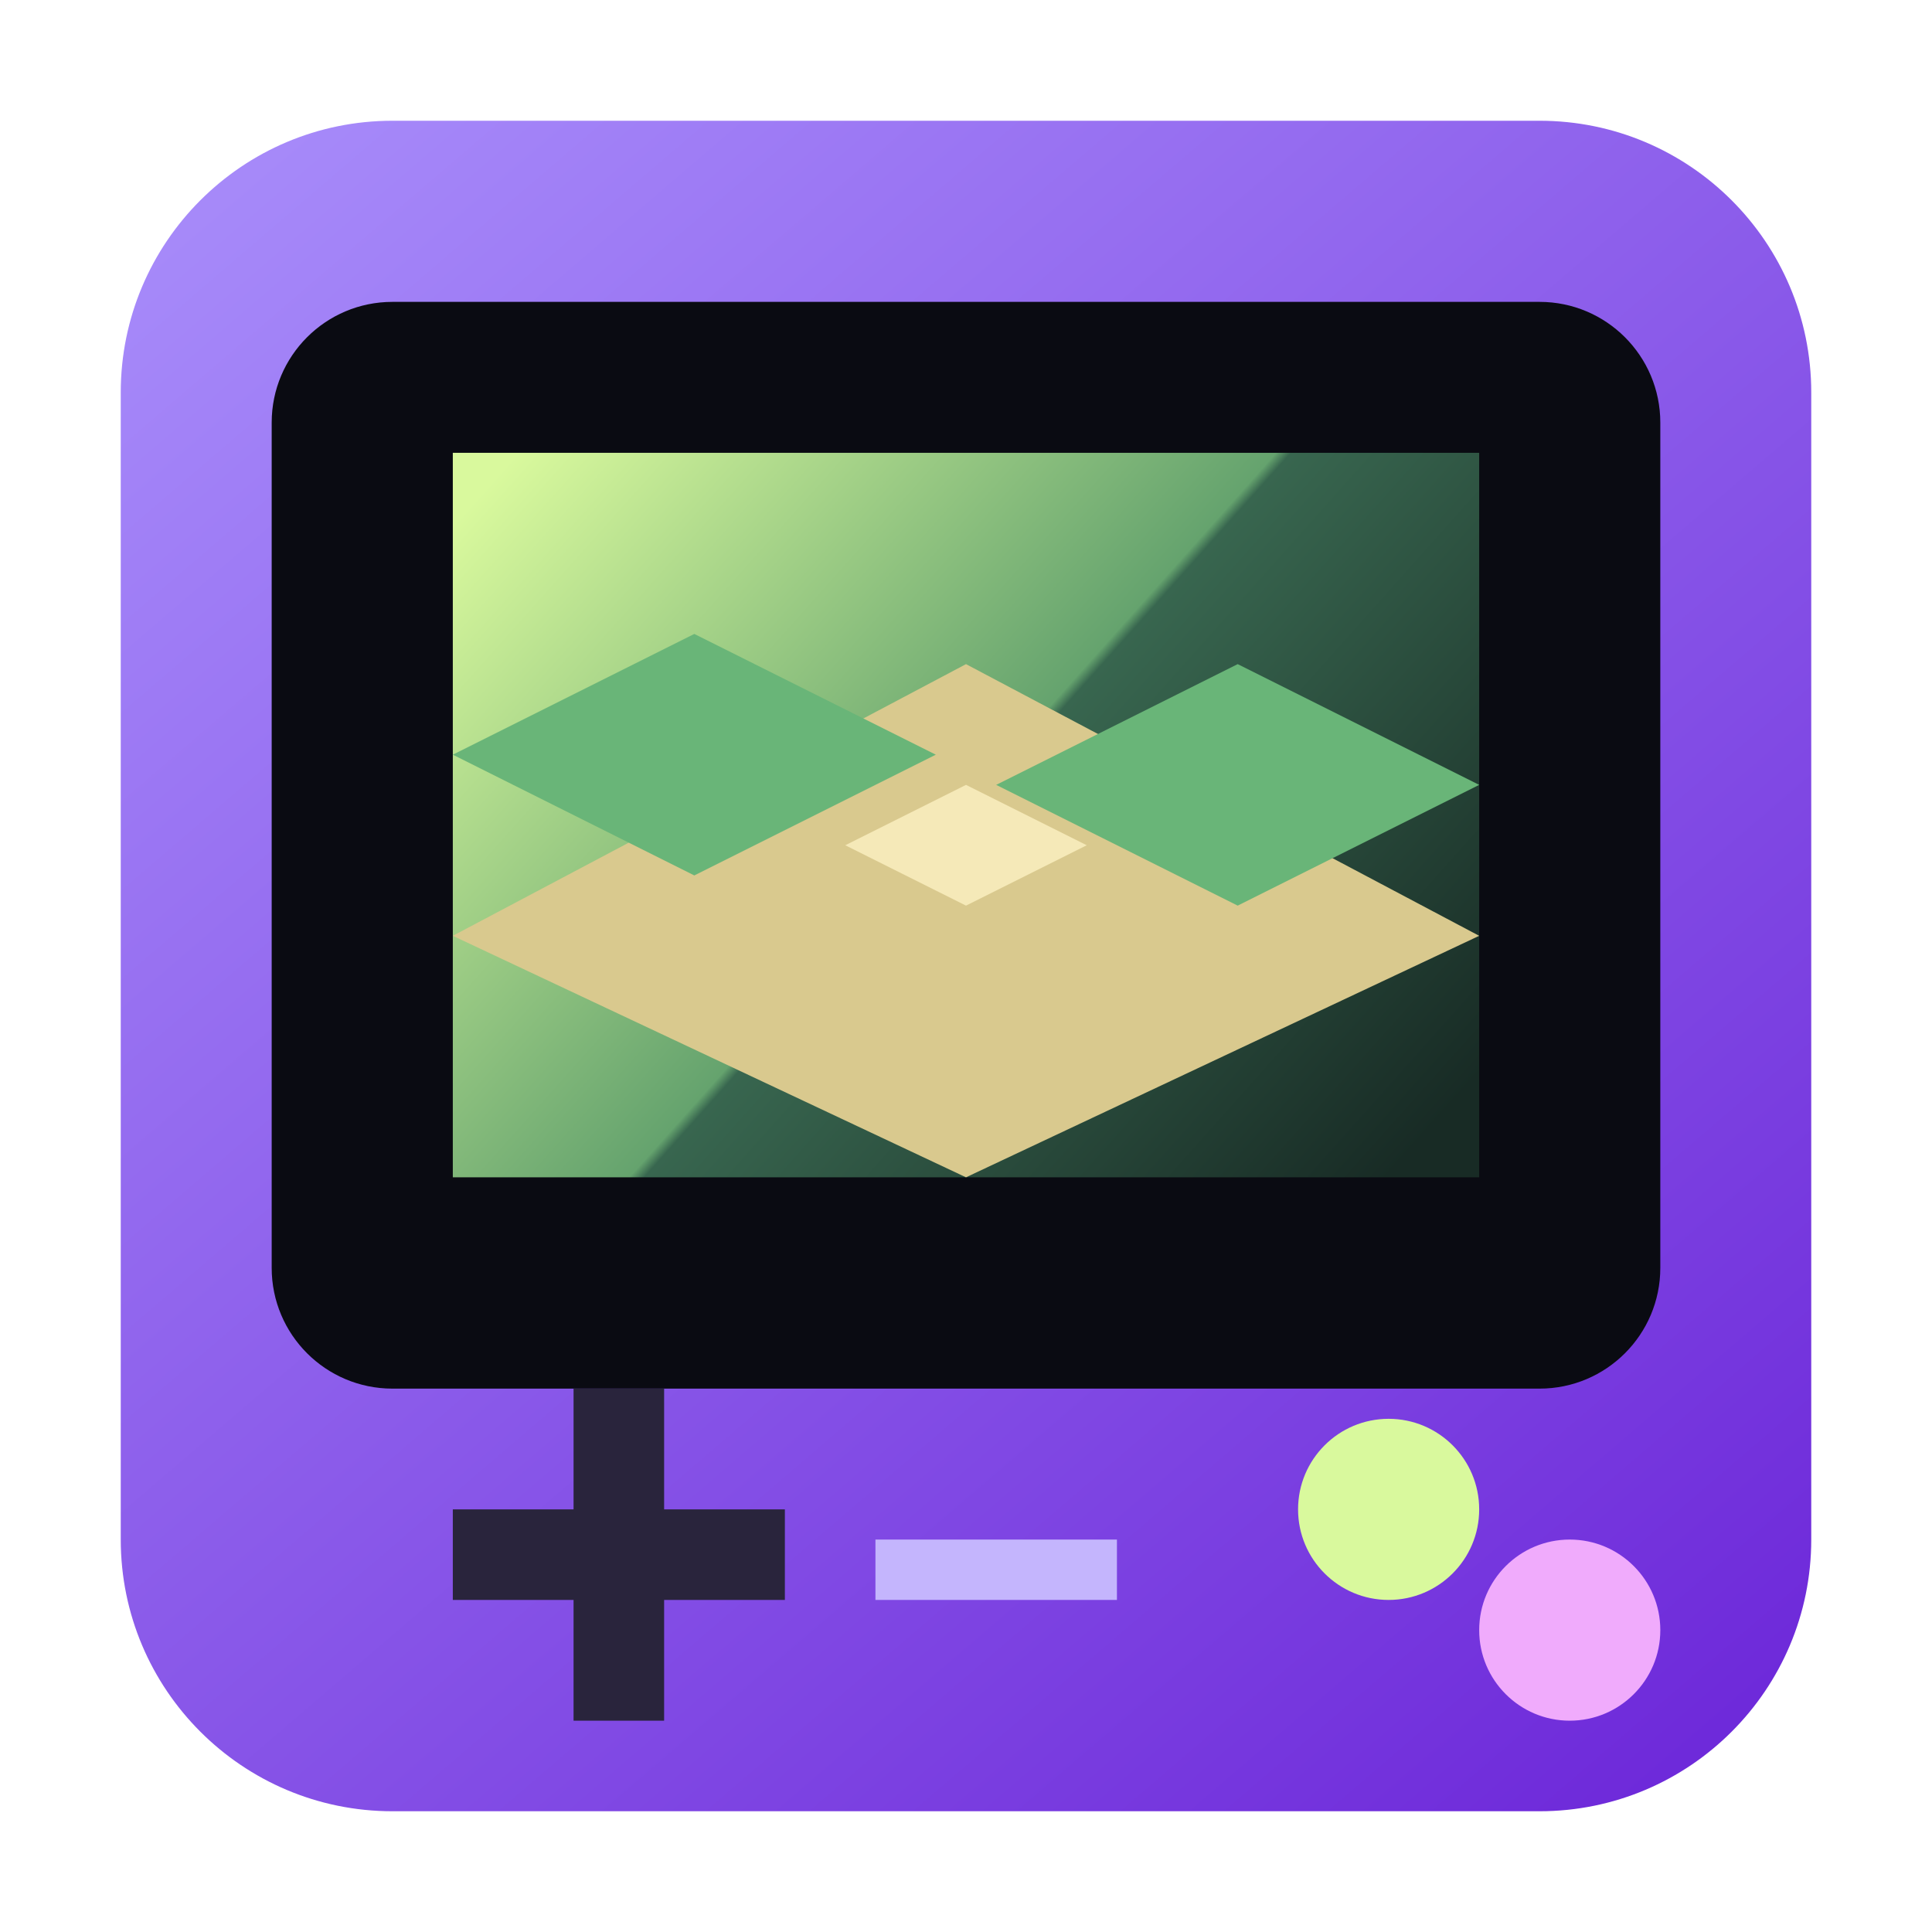
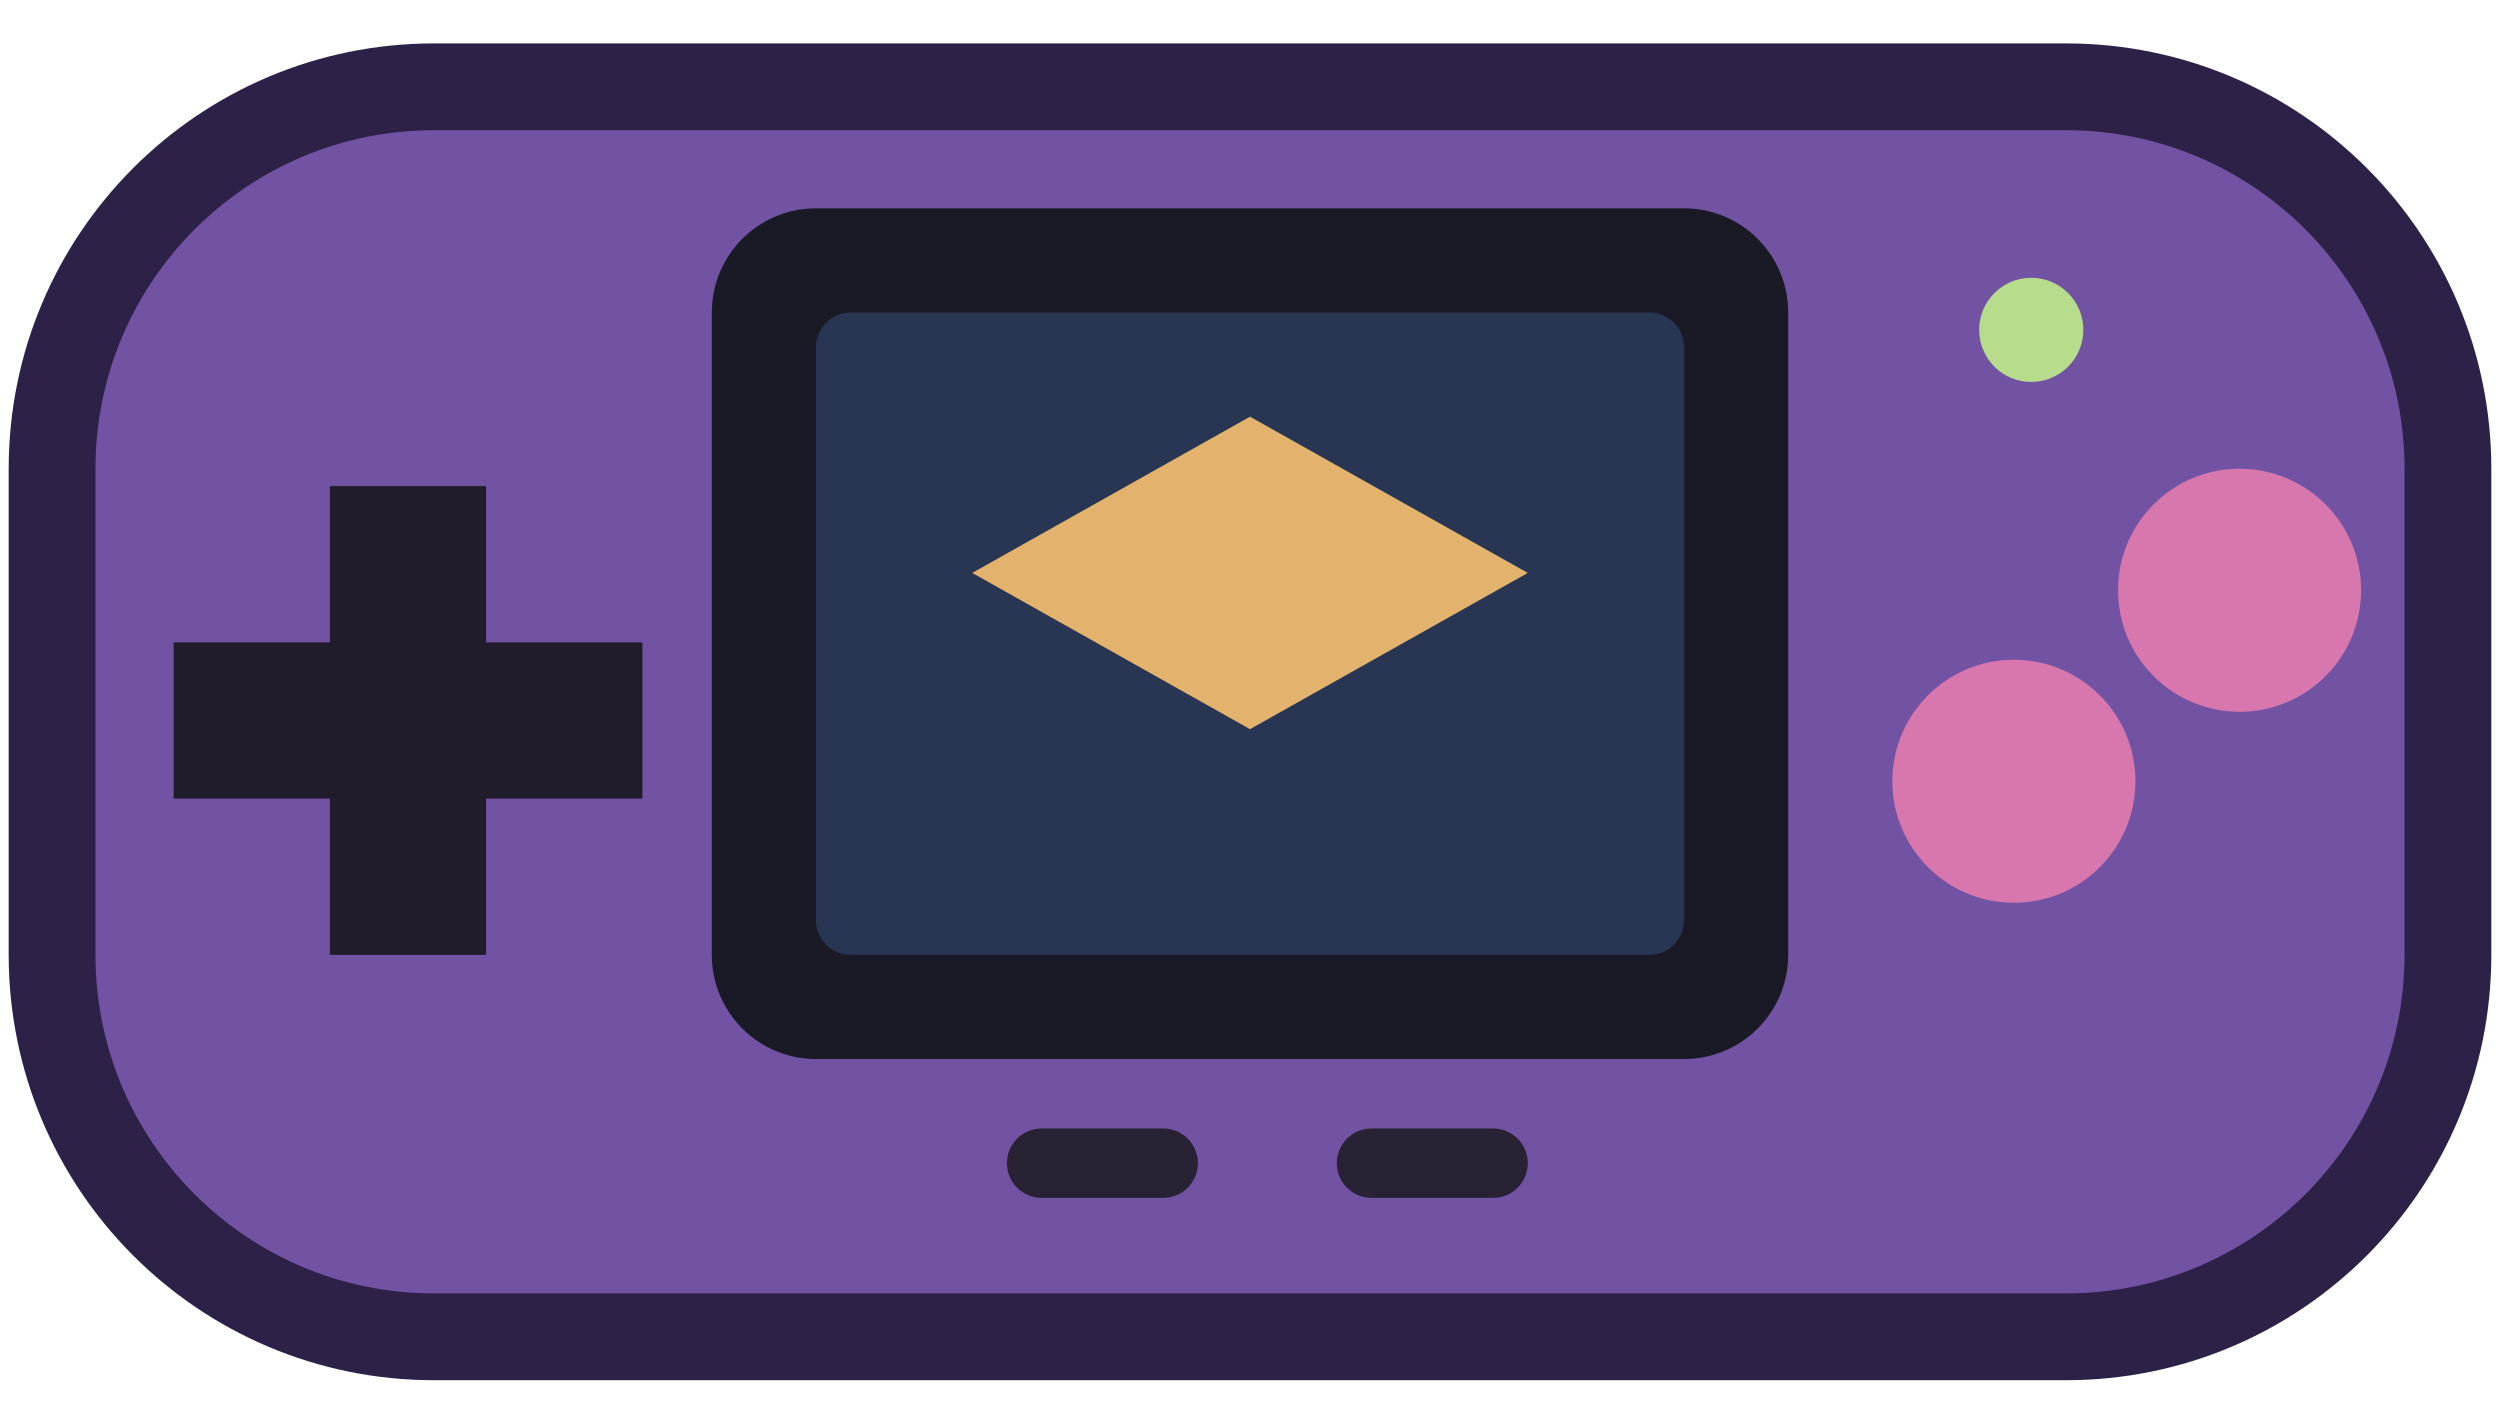
- <svg xmlns="http://www.w3.org/2000/svg" viewBox="0 0 64 64" role="img" aria-labelledby="title description">
-   <defs>
-     <linearGradient id="body" x1="8" y1="4" x2="56" y2="60" gradientUnits="userSpaceOnUse">
-       <stop stop-color="#A78BFA" />
-       <stop offset="1" stop-color="#6D28D9" />
-     </linearGradient>
-     <linearGradient id="screen" x1="18" y1="14" x2="46" y2="39" gradientUnits="userSpaceOnUse">
-       <stop stop-color="#D9F99D" />
-       <stop offset=".5" stop-color="#65A36E" />
-       <stop offset=".51" stop-color="#38664F" />
-       <stop offset="1" stop-color="#182B25" />
-     </linearGradient>
-   </defs>
-   <path fill="url(#body)" d="M13 4h38a9 9 0 0 1 9 9v38a9 9 0 0 1-9 9H13a9 9 0 0 1-9-9V13a9 9 0 0 1 9-9Z" />
-   <path fill="#0A0B12" d="M13 10h38a4 4 0 0 1 4 4v28a4 4 0 0 1-4 4H13a4 4 0 0 1-4-4V14a4 4 0 0 1 4-4Z" />
-   <path fill="url(#screen)" d="M15 15h34v24H15z" />
-   <path fill="#D9C98E" d="m15 31 17-9 17 9-17 8-17-8Z" />
-   <path fill="#69B578" d="m15 25 8-4 8 4-8 4-8-4Zm18 1 8-4 8 4-8 4-8-4Z" />
-   <path fill="#F5E9B8" d="m28 28 4-2 4 2-4 2-4-2Z" />
-   <path fill="#29243C" d="M15 50h11v3H15zM19 46h3v11h-3z" />
-   <circle cx="46" cy="50" r="3" fill="#D9F99D" />
-   <circle cx="52" cy="54" r="3" fill="#F0ABFC" />
-   <path fill="#C4B5FD" d="M29 51h8v2h-8z" />
+ <svg xmlns="http://www.w3.org/2000/svg" viewBox="0 0 144 82" role="img" aria-labelledby="title">
+   <rect x="3" y="5" width="138" height="72" rx="22" fill="#7253a3" stroke="#2d2148" stroke-width="5" />
+   <rect x="41" y="12" width="62" height="49" rx="6" fill="#1a1926" />
+   <rect x="47" y="18" width="50" height="37" rx="2" fill="#293653" />
+   <path d="m72 24 16 9-16 9-16-9z" fill="#e3b36d" />
+   <path d="M19 28h9v9h9v9h-9v9h-9v-9h-9v-9h9z" fill="#201c2b" />
+   <circle cx="116" cy="45" r="7" fill="#d777ae" />
+   <circle cx="129" cy="34" r="7" fill="#d777ae" />
+   <circle cx="117" cy="19" r="3" fill="#b7dc8b" />
+   <rect x="58" y="65" width="11" height="4" rx="2" fill="#292234" />
+   <rect x="77" y="65" width="11" height="4" rx="2" fill="#292234" />
</svg>
